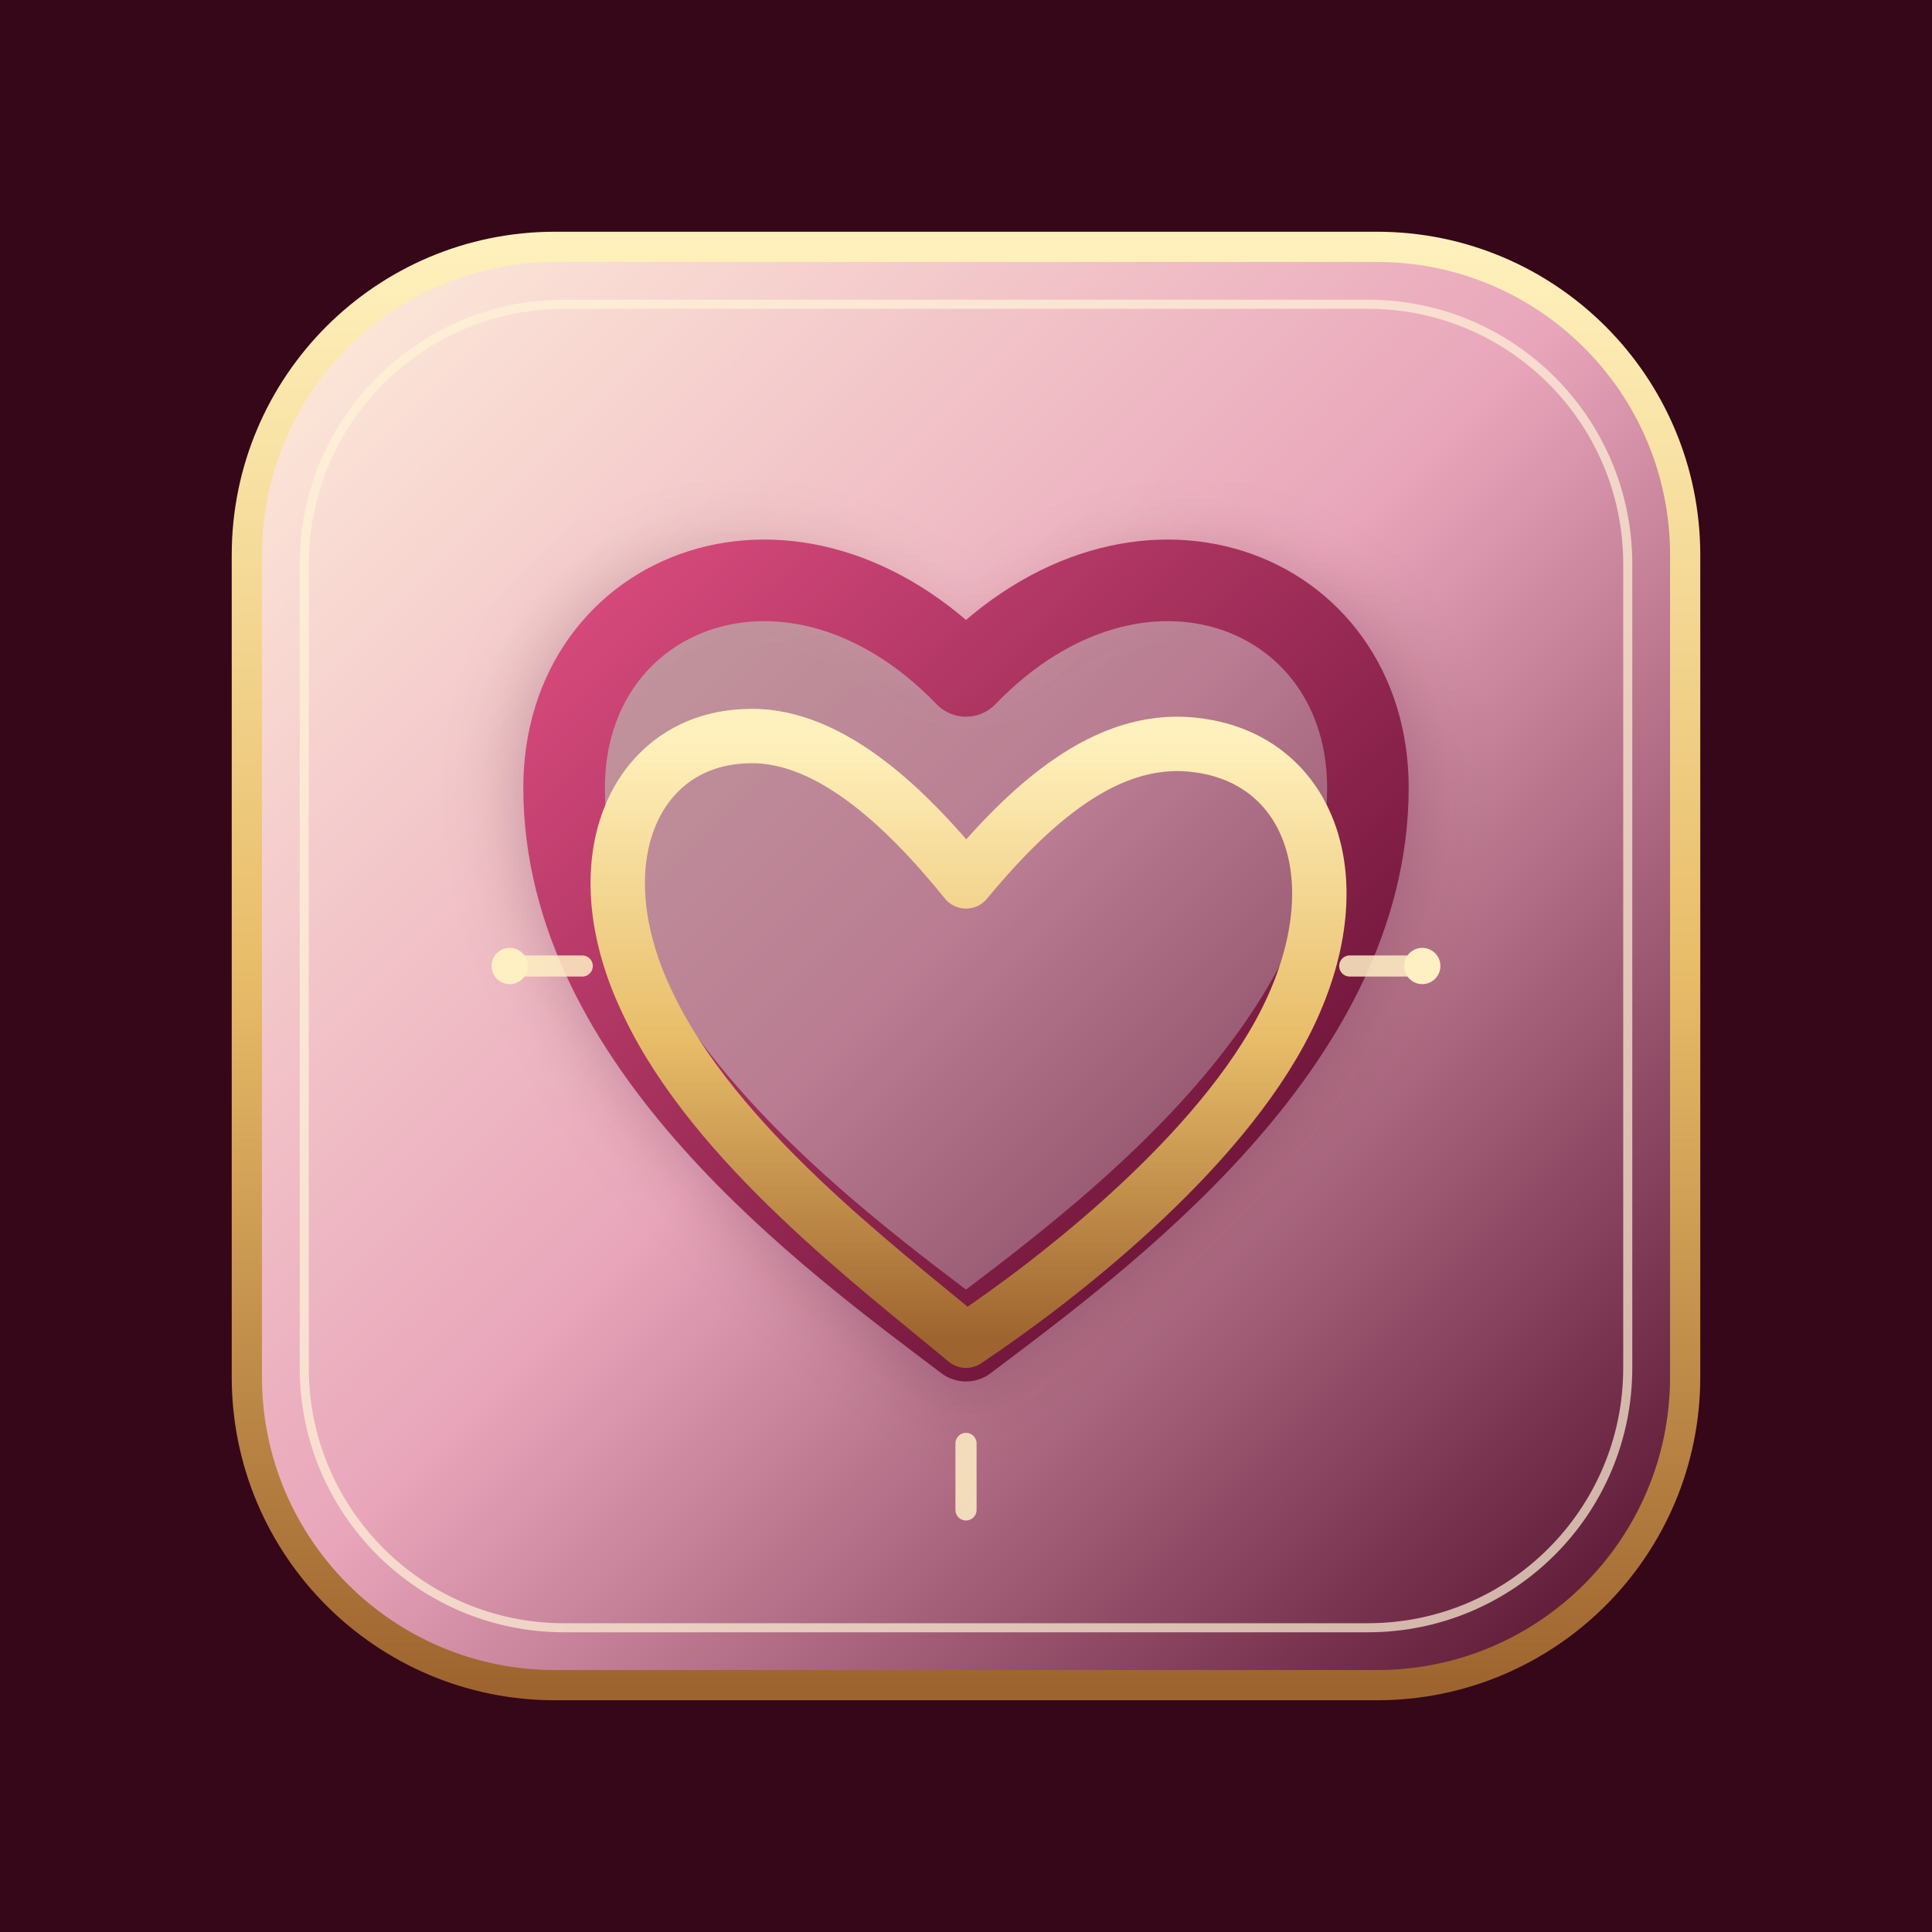
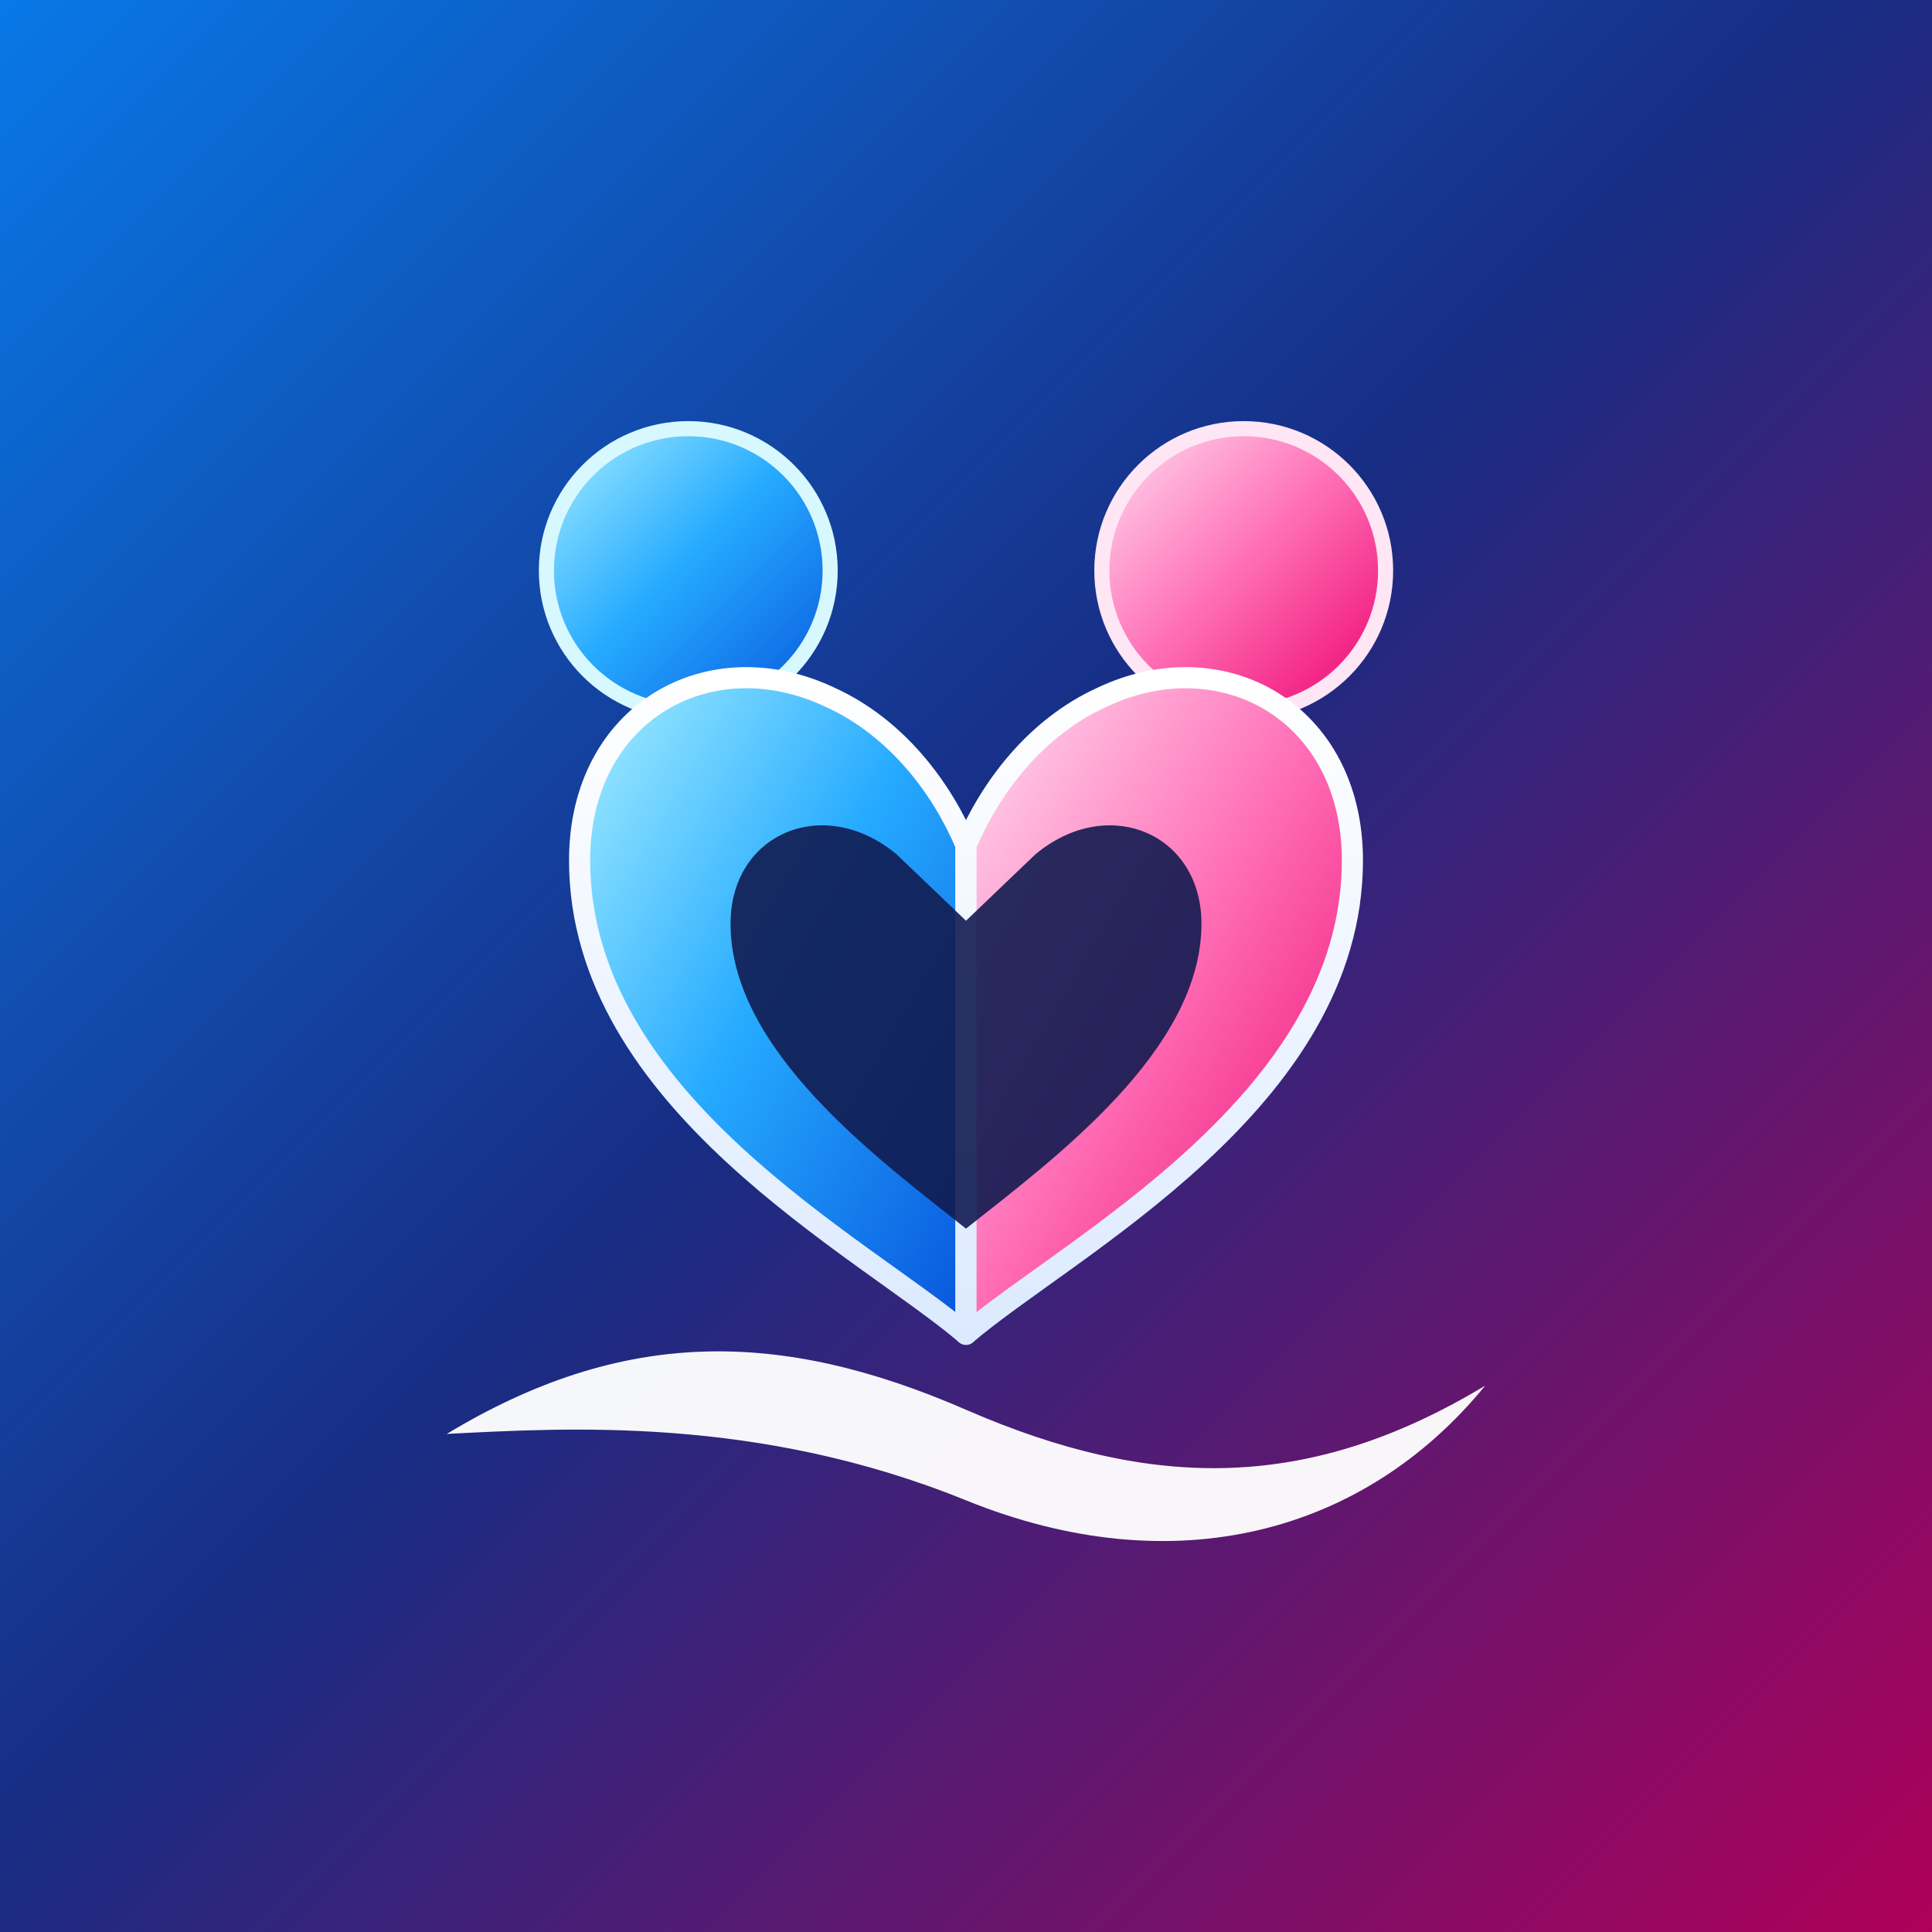
<svg xmlns="http://www.w3.org/2000/svg" viewBox="0 0 512 512">
-   <rect width="512" height="512" fill="#350719" />
-   <svg x="51" y="51" width="410" height="410" viewBox="0 0 512 512">
-     <defs>
-       <linearGradient id="bg" x1="0" y1="0" x2="1" y2="1">
-         <stop stop-color="#fff0dc" />
-         <stop offset=".48" stop-color="#e9a6bb" />
-         <stop offset="1" stop-color="#4c0825" />
-       </linearGradient>
-       <linearGradient id="gold" x1="0" y1="0" x2="0" y2="1">
-         <stop stop-color="#fff1bd" />
-         <stop offset=".5" stop-color="#e8bd69" />
-         <stop offset="1" stop-color="#9e642f" />
-       </linearGradient>
-       <linearGradient id="wine" x1="0" y1="0" x2="1" y2="1">
-         <stop stop-color="#d94b7d" />
-         <stop offset="1" stop-color="#590a2d" />
-       </linearGradient>
-       <filter id="shadow" x="-30%" y="-30%" width="160%" height="160%">
-         <feGaussianBlur stdDeviation="12" />
-       </filter>
-     </defs>
-     <rect x="8" y="8" width="496" height="496" rx="112" fill="#350719" />
-     <rect x="18" y="18" width="476" height="476" rx="102" fill="url(#bg)" stroke="url(#gold)" stroke-width="10" />
-     <rect x="37" y="37" width="438" height="438" rx="86" fill="none" stroke="#fff4d7" stroke-opacity=".7" stroke-width="3" />
-     <path d="M256 398c-49-37-147-108-147-202 0-72 84-105 147-40 63-65 147-32 147 40 0 94-98 165-147 202Z" fill="#290414" opacity=".25" filter="url(#shadow)" />
-     <path d="M256 380c-45-34-133-98-133-183 0-66 76-96 133-37 57-59 133-29 133 37 0 85-88 149-133 183Z" fill="none" stroke="url(#wine)" stroke-width="27" stroke-linecap="round" stroke-linejoin="round" />
-     <path d="M256 380c-30-25-83-65-105-111-23-47-5-87 31-89 27-2 53 22 74 48 24-29 49-49 77-45 37 5 52 45 29 91-22 44-76 86-106 106Z" fill="none" stroke="url(#gold)" stroke-width="18" stroke-linecap="round" stroke-linejoin="round" />
-     <path d="M104 256h25m254 0h25M256 414v22" stroke="#fff0c4" stroke-width="7" stroke-linecap="round" opacity=".85" />
-     <circle cx="105" cy="256" r="6" fill="#fff0c4" />
-     <circle cx="407" cy="256" r="6" fill="#fff0c4" />
-   </svg>
+   <defs>
+     <linearGradient id="bg" x1="0" y1="0" x2="1" y2="1">
+       <stop stop-color="#0879e8" />
+       <stop offset=".48" stop-color="#182c83" />
+       <stop offset="1" stop-color="#b00059" />
+     </linearGradient>
+     <linearGradient id="blue" x1="0" y1="0" x2="1" y2="1">
+       <stop stop-color="#a8f0ff" />
+       <stop offset=".48" stop-color="#25aaff" />
+       <stop offset="1" stop-color="#0754dc" />
+     </linearGradient>
+     <linearGradient id="pink" x1="0" y1="0" x2="1" y2="1">
+       <stop stop-color="#ffe0f2" />
+       <stop offset=".48" stop-color="#ff70b7" />
+       <stop offset="1" stop-color="#ed006c" />
+     </linearGradient>
+     <linearGradient id="shine" x1="0" y1="0" x2="0" y2="1">
+       <stop stop-color="#fff" />
+       <stop offset="1" stop-color="#dceaff" />
+     </linearGradient>
+   </defs>
+   <rect width="512" height="512" fill="url(#bg)" />
+   <g transform="translate(51.2 51.2) scale(.8)">
+     <circle cx="164" cy="125" r="47" fill="url(#blue)" stroke="#d8f8ff" stroke-width="5" />
+     <circle cx="348" cy="125" r="47" fill="url(#pink)" stroke="#ffe6f4" stroke-width="5" />
+     <path d="M256 378c-34-29-128-77-128-157 0-49 43-73 83-54 22 10 37 30 45 49V378Z" fill="url(#blue)" stroke="url(#shine)" stroke-width="7" stroke-linejoin="round" />
+     <path d="M256 378c34-29 128-77 128-157 0-49-43-73-83-54-22 10-37 30-45 49V378Z" fill="url(#pink)" stroke="url(#shine)" stroke-width="7" stroke-linejoin="round" />
+     <path d="M256 343c-29-23-78-59-78-101 0-30 31-43 55-23l23 22 23-22c24-20 55-7 55 23 0 42-49 78-78 101Z" fill="#111b50" opacity=".9" />
+     <path d="M84 411c58-35 110-35 172-8 62 27 114 27 172-8-40 49-103 66-172 38-69-28-132-24-172-22Z" fill="#fff" opacity=".96" />
+   </g>
</svg>
